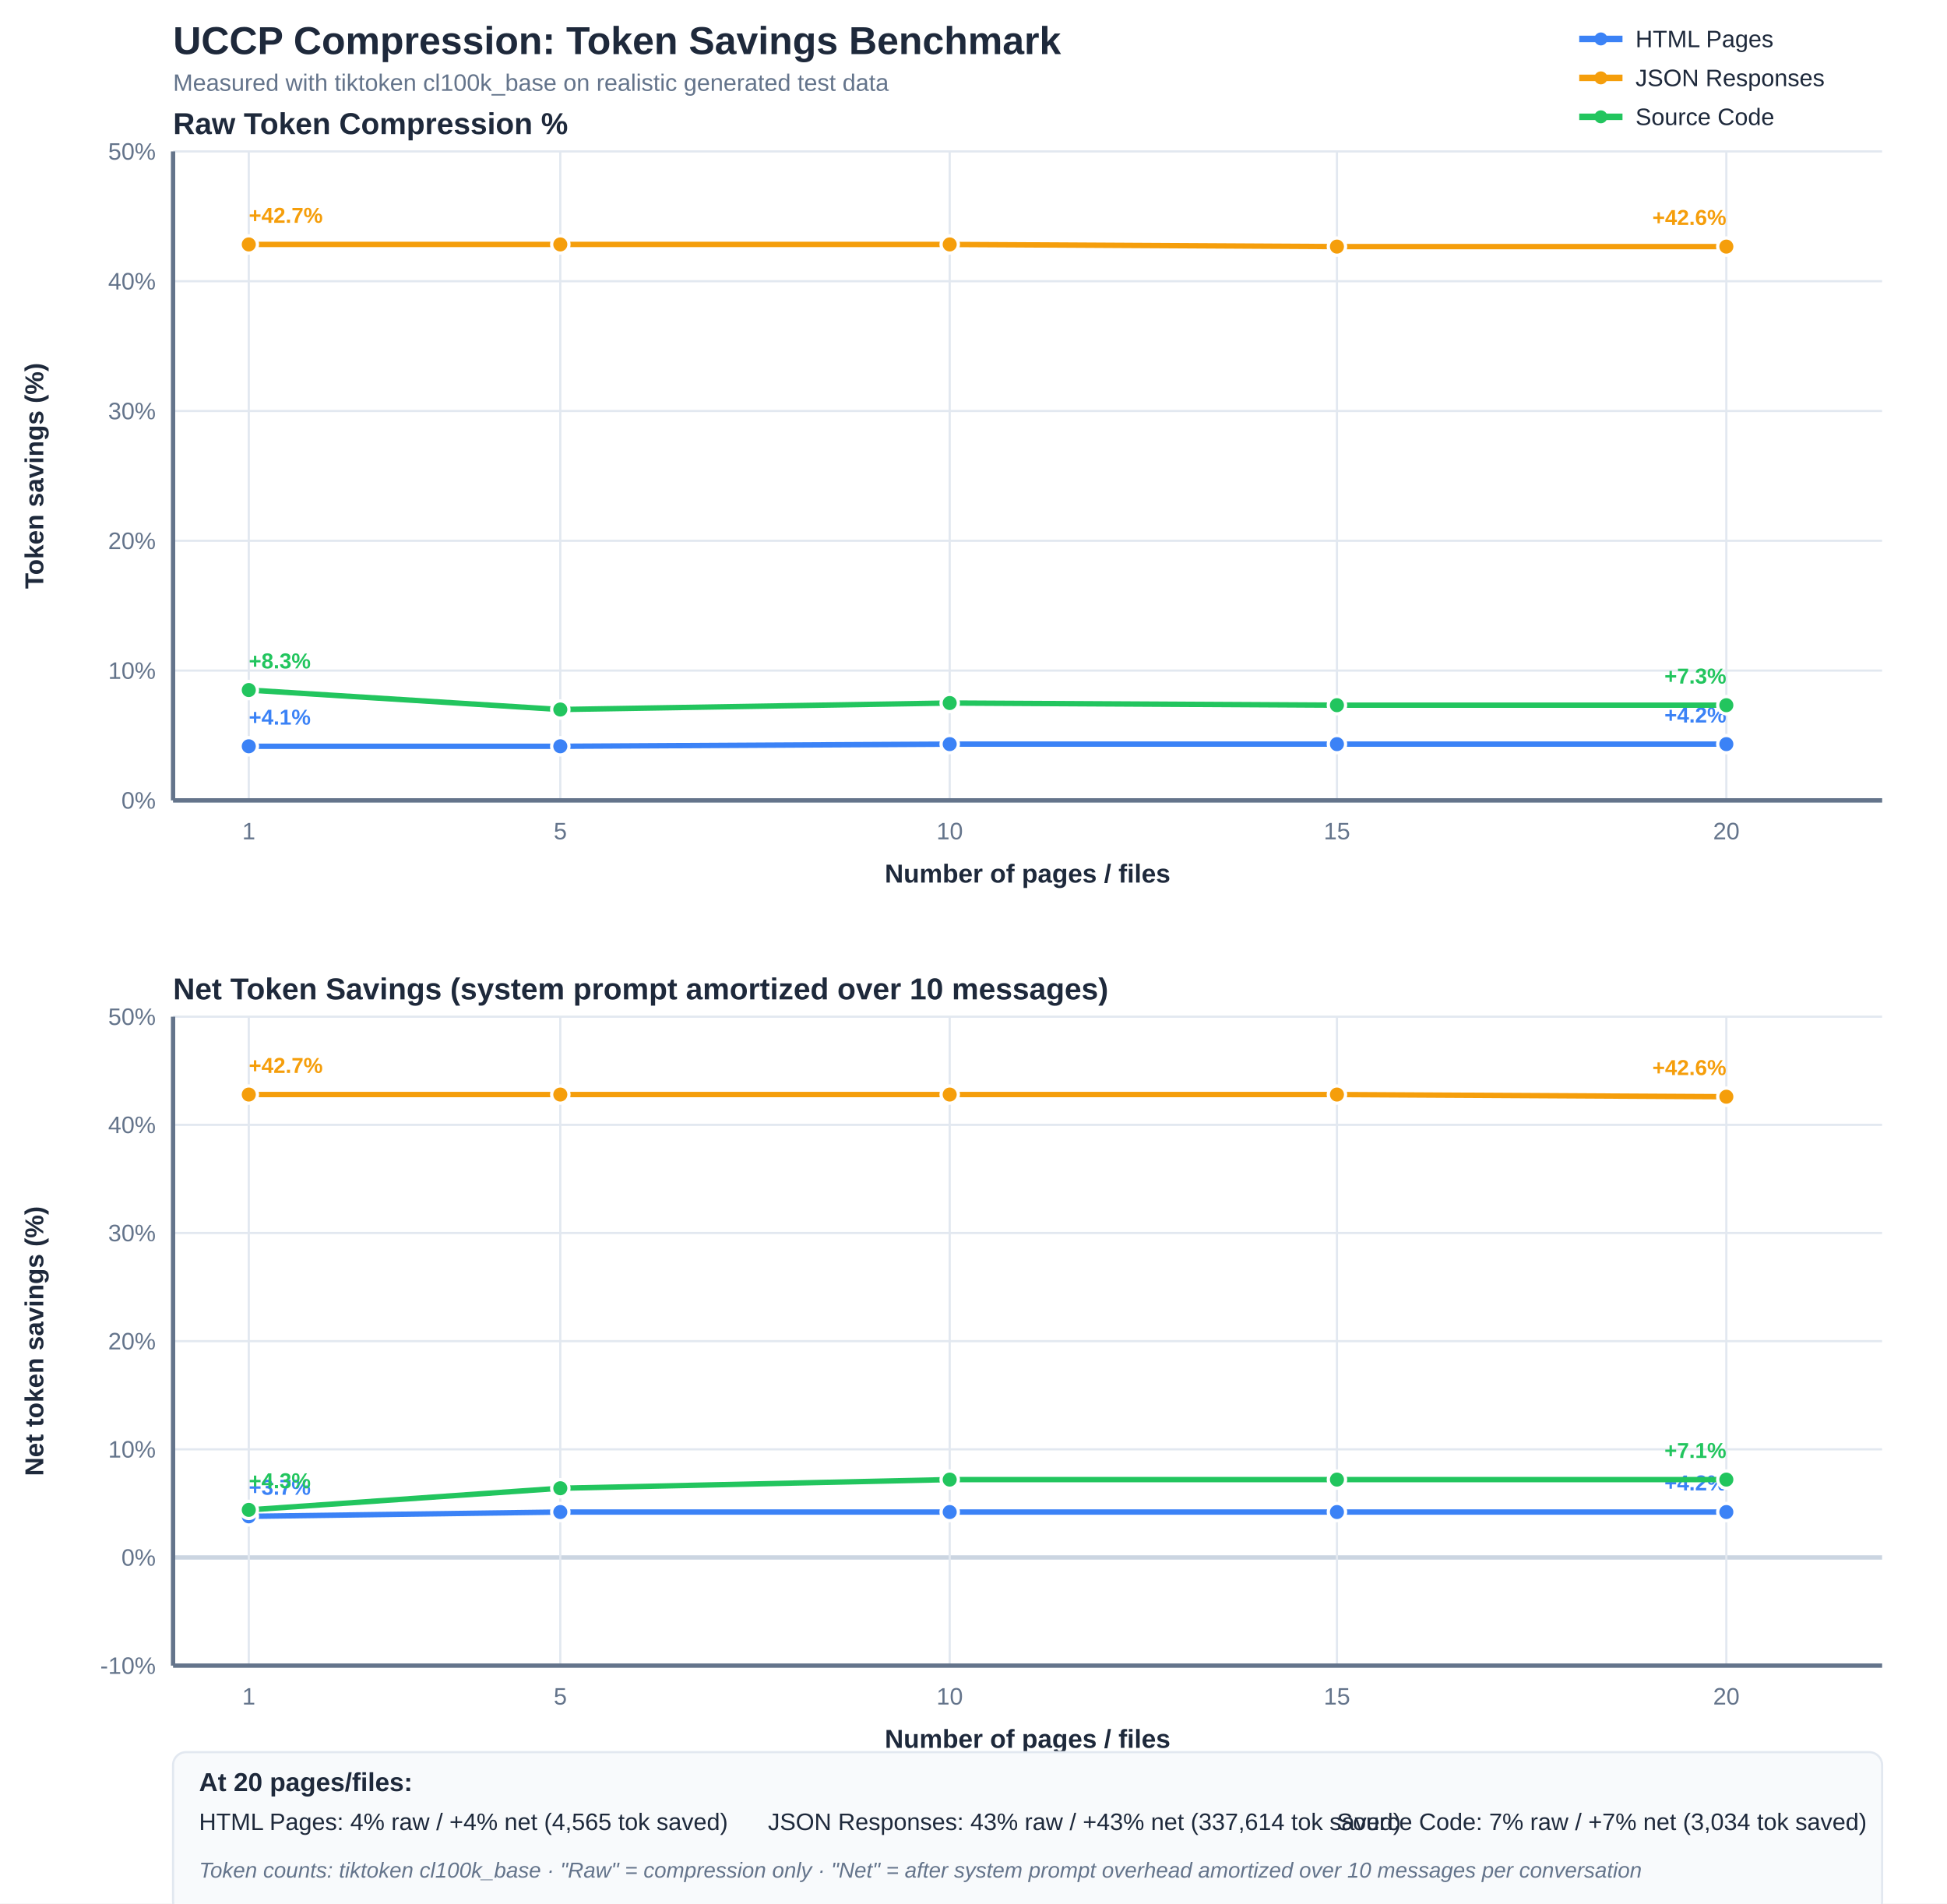
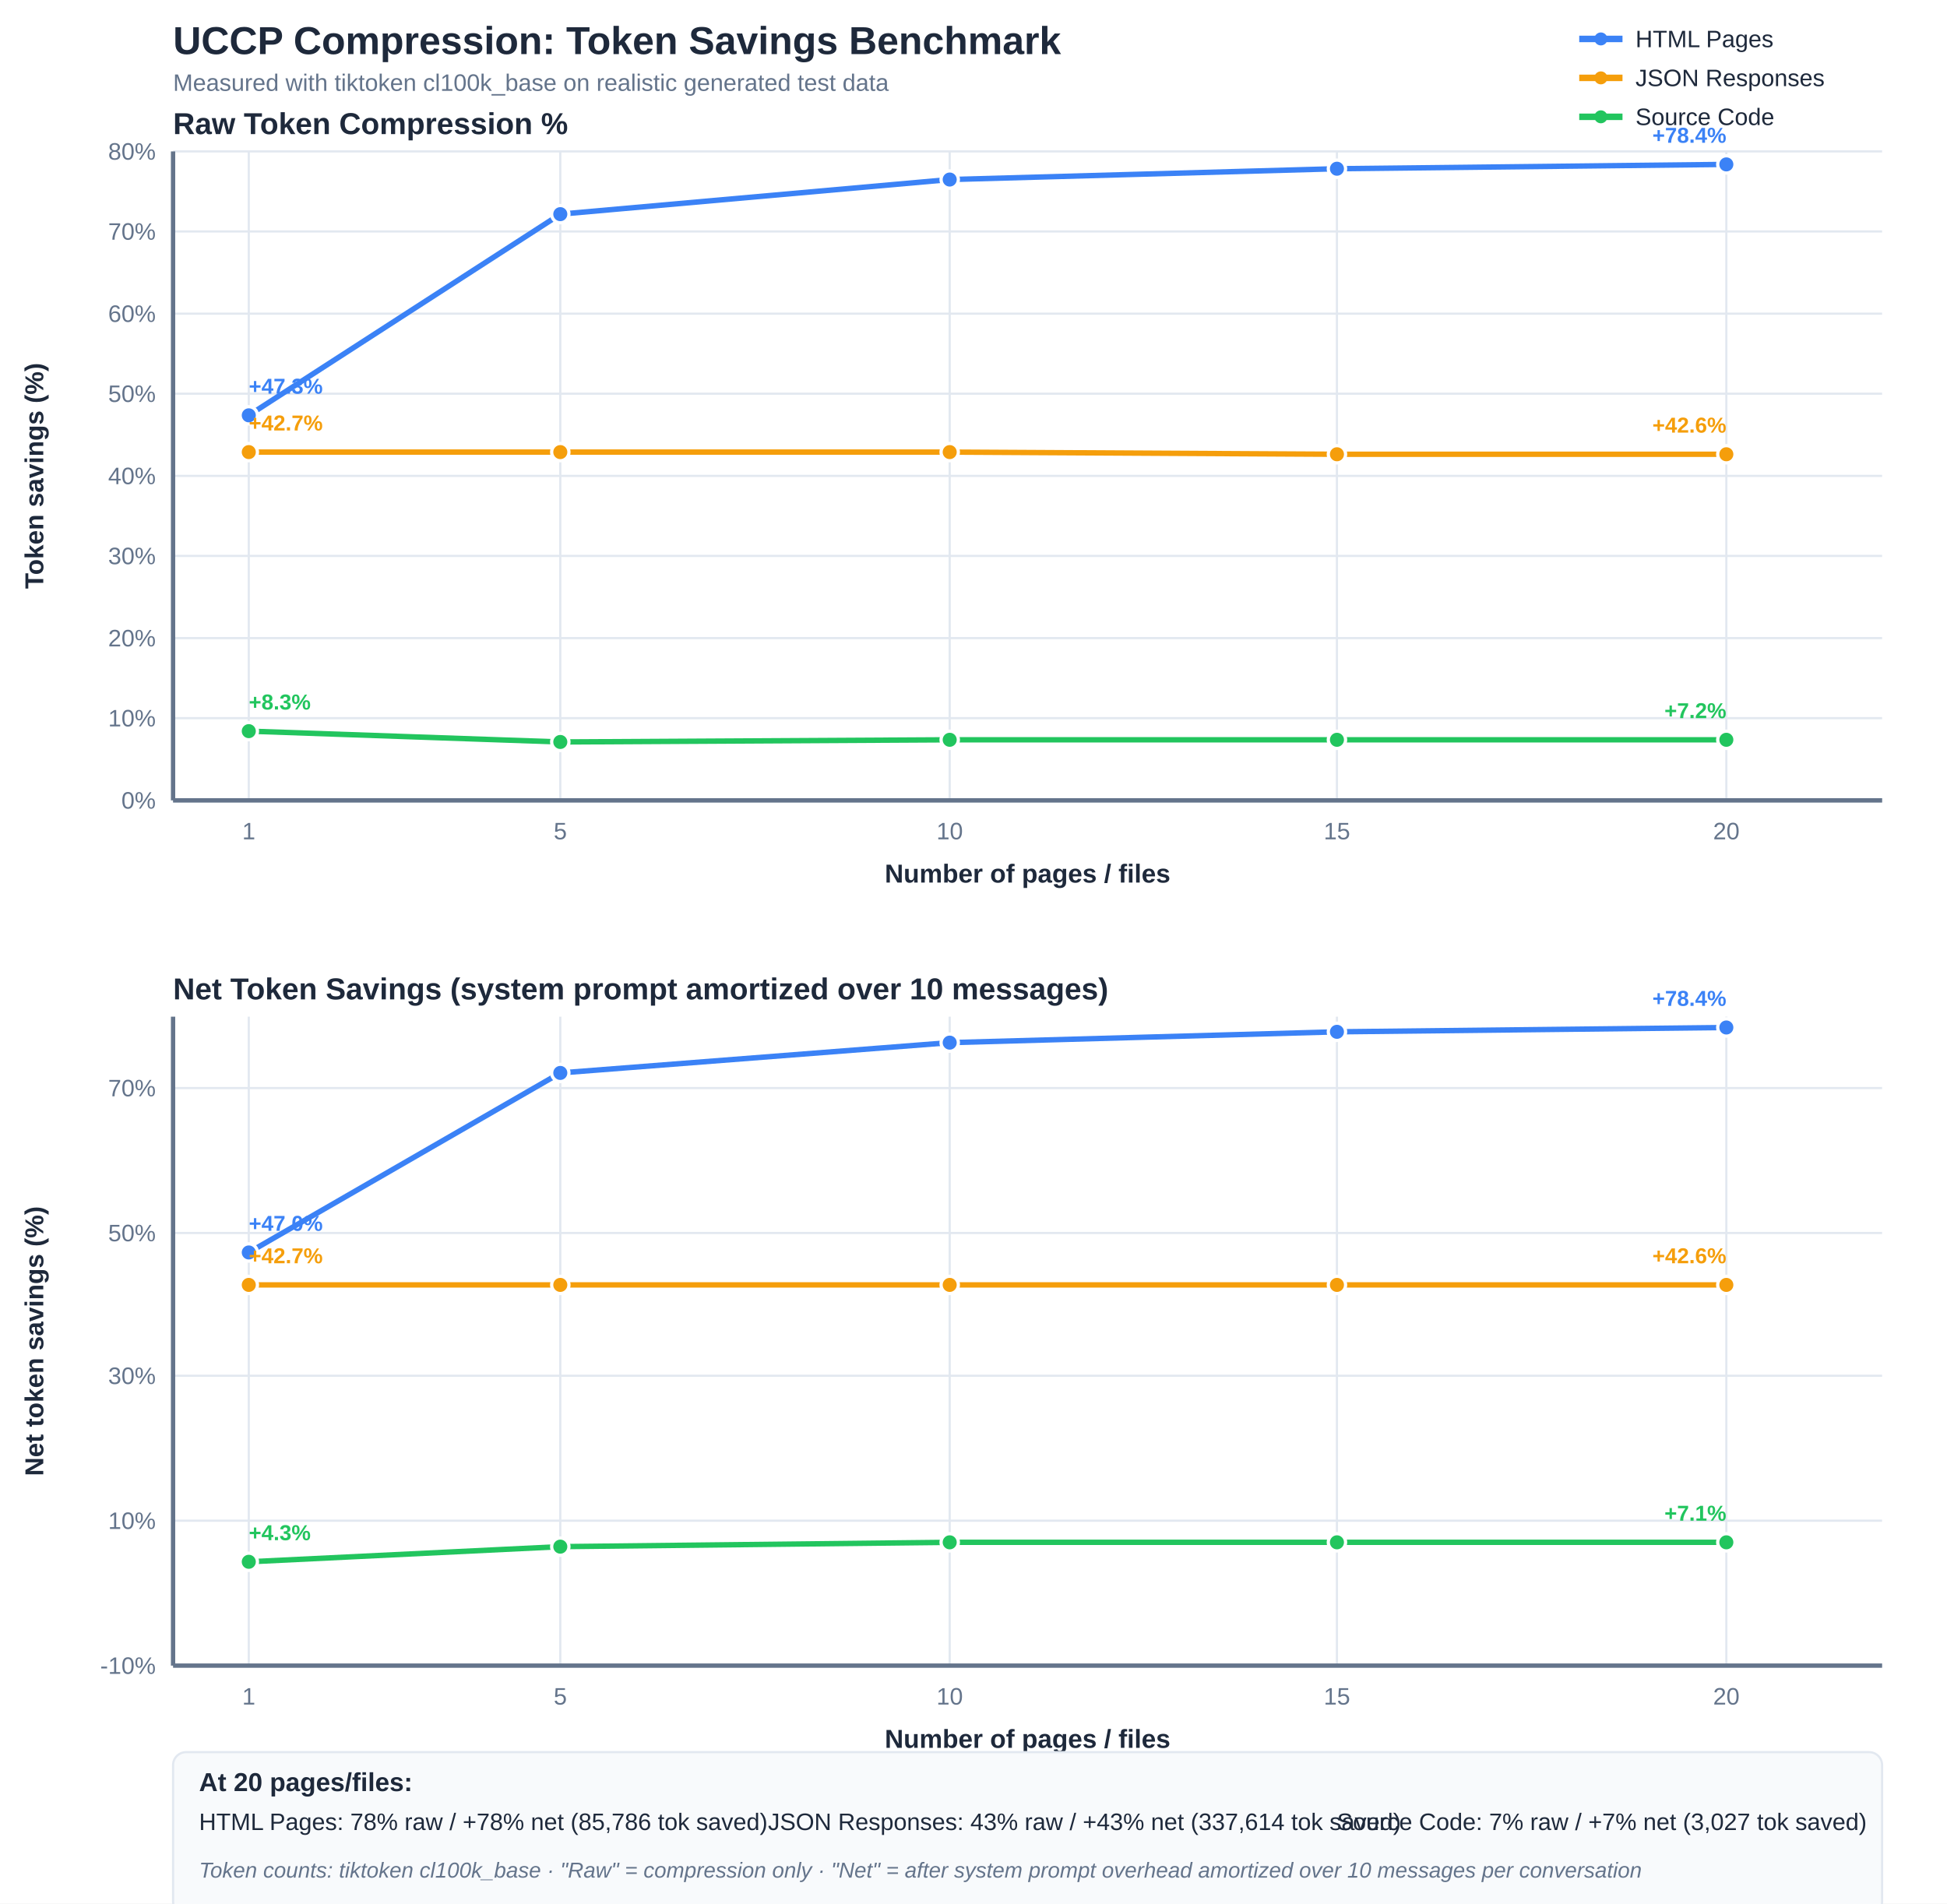
<svg xmlns="http://www.w3.org/2000/svg" width="900" height="880" viewBox="0 0 900 880">
  <rect width="900" height="880" fill="#ffffff" />
  <style>
    .title { font-family: Arial, Helvetica, sans-serif; font-size: 18px; font-weight: bold; fill: #1e293b; }
    .chart-title { font-family: Arial, Helvetica, sans-serif; font-size: 14px; font-weight: bold; fill: #1e293b; }
    .subtitle { font-family: Arial, Helvetica, sans-serif; font-size: 11px; fill: #64748b; }
    .axis-label { font-family: Arial, Helvetica, sans-serif; font-size: 11px; fill: #64748b; }
    .axis-title { font-family: Arial, Helvetica, sans-serif; font-size: 12px; fill: #1e293b; font-weight: bold; }
    .legend-text { font-family: Arial, Helvetica, sans-serif; font-size: 11px; fill: #1e293b; }
    .note { font-family: Arial, Helvetica, sans-serif; font-size: 10px; fill: #64748b; font-style: italic; }
    .data-label { font-family: Arial, Helvetica, sans-serif; font-size: 10px; font-weight: bold; }
    .summary-title { font-family: Arial, Helvetica, sans-serif; font-size: 12px; font-weight: bold; fill: #1e293b; }
    .summary-text { font-family: Arial, Helvetica, sans-serif; font-size: 11px; fill: #1e293b; }
  </style>
  <text x="80" y="25" class="title">UCCP Compression: Token Savings Benchmark</text>
  <text x="80" y="42" class="subtitle">Measured with tiktoken cl100k_base on realistic generated test data</text>
  <line x1="730" y1="18" x2="750" y2="18" stroke="#3b82f6" stroke-width="3" />
  <circle cx="740" cy="18" r="3" fill="#3b82f6" />
  <text x="756" y="18" class="legend-text" dominant-baseline="central">HTML Pages</text>
  <line x1="730" y1="36" x2="750" y2="36" stroke="#f59e0b" stroke-width="3" />
  <circle cx="740" cy="36" r="3" fill="#f59e0b" />
  <text x="756" y="36" class="legend-text" dominant-baseline="central">JSON Responses</text>
  <line x1="730" y1="54" x2="750" y2="54" stroke="#22c55e" stroke-width="3" />
  <circle cx="740" cy="54" r="3" fill="#22c55e" />
  <text x="756" y="54" class="legend-text" dominant-baseline="central">Source Code</text>
  <text x="80" y="62" class="chart-title">Raw Token Compression %</text>
  <line x1="80" y1="370" x2="870" y2="370" stroke="#cbd5e1" stroke-width="2" />
  <text x="72" y="370" class="axis-label" text-anchor="end" dominant-baseline="central">0%</text>
-   <line x1="80" y1="310" x2="870" y2="310" stroke="#e2e8f0" stroke-width="1" />
-   <text x="72" y="310" class="axis-label" text-anchor="end" dominant-baseline="central">10%</text>
-   <line x1="80" y1="250" x2="870" y2="250" stroke="#e2e8f0" stroke-width="1" />
-   <text x="72" y="250" class="axis-label" text-anchor="end" dominant-baseline="central">20%</text>
-   <line x1="80" y1="190" x2="870" y2="190" stroke="#e2e8f0" stroke-width="1" />
-   <text x="72" y="190" class="axis-label" text-anchor="end" dominant-baseline="central">30%</text>
-   <line x1="80" y1="130" x2="870" y2="130" stroke="#e2e8f0" stroke-width="1" />
-   <text x="72" y="130" class="axis-label" text-anchor="end" dominant-baseline="central">40%</text>
+   <line x1="80" y1="332" x2="870" y2="332" stroke="#e2e8f0" stroke-width="1" />
+   <text x="72" y="332" class="axis-label" text-anchor="end" dominant-baseline="central">10%</text>
+   <line x1="80" y1="295" x2="870" y2="295" stroke="#e2e8f0" stroke-width="1" />
+   <text x="72" y="295" class="axis-label" text-anchor="end" dominant-baseline="central">20%</text>
+   <line x1="80" y1="257" x2="870" y2="257" stroke="#e2e8f0" stroke-width="1" />
+   <text x="72" y="257" class="axis-label" text-anchor="end" dominant-baseline="central">30%</text>
+   <line x1="80" y1="220" x2="870" y2="220" stroke="#e2e8f0" stroke-width="1" />
+   <text x="72" y="220" class="axis-label" text-anchor="end" dominant-baseline="central">40%</text>
+   <line x1="80" y1="182" x2="870" y2="182" stroke="#e2e8f0" stroke-width="1" />
+   <text x="72" y="182" class="axis-label" text-anchor="end" dominant-baseline="central">50%</text>
+   <line x1="80" y1="145" x2="870" y2="145" stroke="#e2e8f0" stroke-width="1" />
+   <text x="72" y="145" class="axis-label" text-anchor="end" dominant-baseline="central">60%</text>
+   <line x1="80" y1="107" x2="870" y2="107" stroke="#e2e8f0" stroke-width="1" />
+   <text x="72" y="107" class="axis-label" text-anchor="end" dominant-baseline="central">70%</text>
  <line x1="80" y1="70" x2="870" y2="70" stroke="#e2e8f0" stroke-width="1" />
-   <text x="72" y="70" class="axis-label" text-anchor="end" dominant-baseline="central">50%</text>
+   <text x="72" y="70" class="axis-label" text-anchor="end" dominant-baseline="central">80%</text>
  <line x1="115" y1="70" x2="115" y2="370" stroke="#e2e8f0" stroke-width="1" />
  <text x="115" y="388" class="axis-label" text-anchor="middle">1</text>
  <line x1="259" y1="70" x2="259" y2="370" stroke="#e2e8f0" stroke-width="1" />
  <text x="259" y="388" class="axis-label" text-anchor="middle">5</text>
  <line x1="439" y1="70" x2="439" y2="370" stroke="#e2e8f0" stroke-width="1" />
  <text x="439" y="388" class="axis-label" text-anchor="middle">10</text>
  <line x1="618" y1="70" x2="618" y2="370" stroke="#e2e8f0" stroke-width="1" />
  <text x="618" y="388" class="axis-label" text-anchor="middle">15</text>
  <line x1="798" y1="70" x2="798" y2="370" stroke="#e2e8f0" stroke-width="1" />
  <text x="798" y="388" class="axis-label" text-anchor="middle">20</text>
  <text x="475" y="408" class="axis-title" text-anchor="middle">Number of pages / files</text>
  <text x="20" y="220" class="axis-title" text-anchor="middle" transform="rotate(-90 20 220)">Token savings (%)</text>
  <line x1="80" y1="70" x2="80" y2="370" stroke="#64748b" stroke-width="2" />
  <line x1="80" y1="370" x2="870" y2="370" stroke="#64748b" stroke-width="2" />
-   <polyline points="115,345 259,345 439,344 618,344 798,344" fill="none" stroke="#3b82f6" stroke-width="2.5" stroke-linejoin="round" />
-   <circle cx="115" cy="345" r="4" fill="#3b82f6" stroke="white" stroke-width="1.5" />
-   <text x="115" y="335" class="data-label" fill="#3b82f6" text-anchor="start">+4.1%</text>
-   <circle cx="259" cy="345" r="4" fill="#3b82f6" stroke="white" stroke-width="1.5" />
-   <circle cx="439" cy="344" r="4" fill="#3b82f6" stroke="white" stroke-width="1.5" />
-   <circle cx="618" cy="344" r="4" fill="#3b82f6" stroke="white" stroke-width="1.5" />
-   <circle cx="798" cy="344" r="4" fill="#3b82f6" stroke="white" stroke-width="1.5" />
-   <text x="798" y="334" class="data-label" fill="#3b82f6" text-anchor="end">+4.2%</text>
-   <polyline points="115,113 259,113 439,113 618,114 798,114" fill="none" stroke="#f59e0b" stroke-width="2.5" stroke-linejoin="round" />
-   <circle cx="115" cy="113" r="4" fill="#f59e0b" stroke="white" stroke-width="1.5" />
-   <text x="115" y="103" class="data-label" fill="#f59e0b" text-anchor="start">+42.7%</text>
-   <circle cx="259" cy="113" r="4" fill="#f59e0b" stroke="white" stroke-width="1.5" />
-   <circle cx="439" cy="113" r="4" fill="#f59e0b" stroke="white" stroke-width="1.5" />
-   <circle cx="618" cy="114" r="4" fill="#f59e0b" stroke="white" stroke-width="1.5" />
-   <circle cx="798" cy="114" r="4" fill="#f59e0b" stroke="white" stroke-width="1.5" />
-   <text x="798" y="104" class="data-label" fill="#f59e0b" text-anchor="end">+42.6%</text>
-   <polyline points="115,319 259,328 439,325 618,326 798,326" fill="none" stroke="#22c55e" stroke-width="2.5" stroke-linejoin="round" />
-   <circle cx="115" cy="319" r="4" fill="#22c55e" stroke="white" stroke-width="1.5" />
-   <text x="115" y="309" class="data-label" fill="#22c55e" text-anchor="start">+8.3%</text>
-   <circle cx="259" cy="328" r="4" fill="#22c55e" stroke="white" stroke-width="1.5" />
-   <circle cx="439" cy="325" r="4" fill="#22c55e" stroke="white" stroke-width="1.5" />
-   <circle cx="618" cy="326" r="4" fill="#22c55e" stroke="white" stroke-width="1.5" />
-   <circle cx="798" cy="326" r="4" fill="#22c55e" stroke="white" stroke-width="1.5" />
-   <text x="798" y="316" class="data-label" fill="#22c55e" text-anchor="end">+7.3%</text>
+   <polyline points="115,192 259,99 439,83 618,78 798,76" fill="none" stroke="#3b82f6" stroke-width="2.5" stroke-linejoin="round" />
+   <circle cx="115" cy="192" r="4" fill="#3b82f6" stroke="white" stroke-width="1.5" />
+   <text x="115" y="182" class="data-label" fill="#3b82f6" text-anchor="start">+47.3%</text>
+   <circle cx="259" cy="99" r="4" fill="#3b82f6" stroke="white" stroke-width="1.5" />
+   <circle cx="439" cy="83" r="4" fill="#3b82f6" stroke="white" stroke-width="1.5" />
+   <circle cx="618" cy="78" r="4" fill="#3b82f6" stroke="white" stroke-width="1.5" />
+   <circle cx="798" cy="76" r="4" fill="#3b82f6" stroke="white" stroke-width="1.5" />
+   <text x="798" y="66" class="data-label" fill="#3b82f6" text-anchor="end">+78.4%</text>
+   <polyline points="115,209 259,209 439,209 618,210 798,210" fill="none" stroke="#f59e0b" stroke-width="2.5" stroke-linejoin="round" />
+   <circle cx="115" cy="209" r="4" fill="#f59e0b" stroke="white" stroke-width="1.5" />
+   <text x="115" y="199" class="data-label" fill="#f59e0b" text-anchor="start">+42.7%</text>
+   <circle cx="259" cy="209" r="4" fill="#f59e0b" stroke="white" stroke-width="1.5" />
+   <circle cx="439" cy="209" r="4" fill="#f59e0b" stroke="white" stroke-width="1.5" />
+   <circle cx="618" cy="210" r="4" fill="#f59e0b" stroke="white" stroke-width="1.5" />
+   <circle cx="798" cy="210" r="4" fill="#f59e0b" stroke="white" stroke-width="1.5" />
+   <text x="798" y="200" class="data-label" fill="#f59e0b" text-anchor="end">+42.6%</text>
+   <polyline points="115,338 259,343 439,342 618,342 798,342" fill="none" stroke="#22c55e" stroke-width="2.5" stroke-linejoin="round" />
+   <circle cx="115" cy="338" r="4" fill="#22c55e" stroke="white" stroke-width="1.5" />
+   <text x="115" y="328" class="data-label" fill="#22c55e" text-anchor="start">+8.3%</text>
+   <circle cx="259" cy="343" r="4" fill="#22c55e" stroke="white" stroke-width="1.5" />
+   <circle cx="439" cy="342" r="4" fill="#22c55e" stroke="white" stroke-width="1.5" />
+   <circle cx="618" cy="342" r="4" fill="#22c55e" stroke="white" stroke-width="1.5" />
+   <circle cx="798" cy="342" r="4" fill="#22c55e" stroke="white" stroke-width="1.5" />
+   <text x="798" y="332" class="data-label" fill="#22c55e" text-anchor="end">+7.2%</text>
  <text x="80" y="462" class="chart-title">Net Token Savings (system prompt amortized over 10 messages)</text>
  <line x1="80" y1="770" x2="870" y2="770" stroke="#e2e8f0" stroke-width="1" />
  <text x="72" y="770" class="axis-label" text-anchor="end" dominant-baseline="central">-10%</text>
-   <line x1="80" y1="720" x2="870" y2="720" stroke="#cbd5e1" stroke-width="2" />
-   <text x="72" y="720" class="axis-label" text-anchor="end" dominant-baseline="central">0%</text>
-   <line x1="80" y1="670" x2="870" y2="670" stroke="#e2e8f0" stroke-width="1" />
-   <text x="72" y="670" class="axis-label" text-anchor="end" dominant-baseline="central">10%</text>
-   <line x1="80" y1="620" x2="870" y2="620" stroke="#e2e8f0" stroke-width="1" />
-   <text x="72" y="620" class="axis-label" text-anchor="end" dominant-baseline="central">20%</text>
+   <line x1="80" y1="703" x2="870" y2="703" stroke="#e2e8f0" stroke-width="1" />
+   <text x="72" y="703" class="axis-label" text-anchor="end" dominant-baseline="central">10%</text>
+   <line x1="80" y1="636" x2="870" y2="636" stroke="#e2e8f0" stroke-width="1" />
+   <text x="72" y="636" class="axis-label" text-anchor="end" dominant-baseline="central">30%</text>
  <line x1="80" y1="570" x2="870" y2="570" stroke="#e2e8f0" stroke-width="1" />
-   <text x="72" y="570" class="axis-label" text-anchor="end" dominant-baseline="central">30%</text>
-   <line x1="80" y1="520" x2="870" y2="520" stroke="#e2e8f0" stroke-width="1" />
-   <text x="72" y="520" class="axis-label" text-anchor="end" dominant-baseline="central">40%</text>
-   <line x1="80" y1="470" x2="870" y2="470" stroke="#e2e8f0" stroke-width="1" />
-   <text x="72" y="470" class="axis-label" text-anchor="end" dominant-baseline="central">50%</text>
+   <text x="72" y="570" class="axis-label" text-anchor="end" dominant-baseline="central">50%</text>
+   <line x1="80" y1="503" x2="870" y2="503" stroke="#e2e8f0" stroke-width="1" />
+   <text x="72" y="503" class="axis-label" text-anchor="end" dominant-baseline="central">70%</text>
  <line x1="115" y1="470" x2="115" y2="770" stroke="#e2e8f0" stroke-width="1" />
  <text x="115" y="788" class="axis-label" text-anchor="middle">1</text>
  <line x1="259" y1="470" x2="259" y2="770" stroke="#e2e8f0" stroke-width="1" />
  <text x="259" y="788" class="axis-label" text-anchor="middle">5</text>
  <line x1="439" y1="470" x2="439" y2="770" stroke="#e2e8f0" stroke-width="1" />
  <text x="439" y="788" class="axis-label" text-anchor="middle">10</text>
  <line x1="618" y1="470" x2="618" y2="770" stroke="#e2e8f0" stroke-width="1" />
  <text x="618" y="788" class="axis-label" text-anchor="middle">15</text>
  <line x1="798" y1="470" x2="798" y2="770" stroke="#e2e8f0" stroke-width="1" />
  <text x="798" y="788" class="axis-label" text-anchor="middle">20</text>
  <text x="475" y="808" class="axis-title" text-anchor="middle">Number of pages / files</text>
  <text x="20" y="620" class="axis-title" text-anchor="middle" transform="rotate(-90 20 620)">Net token savings (%)</text>
  <line x1="80" y1="470" x2="80" y2="770" stroke="#64748b" stroke-width="2" />
  <line x1="80" y1="770" x2="870" y2="770" stroke="#64748b" stroke-width="2" />
-   <polyline points="115,701 259,699 439,699 618,699 798,699" fill="none" stroke="#3b82f6" stroke-width="2.5" stroke-linejoin="round" />
-   <circle cx="115" cy="701" r="4" fill="#3b82f6" stroke="white" stroke-width="1.5" />
-   <text x="115" y="691" class="data-label" fill="#3b82f6" text-anchor="start">+3.7%</text>
-   <circle cx="259" cy="699" r="4" fill="#3b82f6" stroke="white" stroke-width="1.5" />
-   <circle cx="439" cy="699" r="4" fill="#3b82f6" stroke="white" stroke-width="1.5" />
-   <circle cx="618" cy="699" r="4" fill="#3b82f6" stroke="white" stroke-width="1.5" />
-   <circle cx="798" cy="699" r="4" fill="#3b82f6" stroke="white" stroke-width="1.5" />
-   <text x="798" y="689" class="data-label" fill="#3b82f6" text-anchor="end">+4.2%</text>
-   <polyline points="115,506 259,506 439,506 618,506 798,507" fill="none" stroke="#f59e0b" stroke-width="2.5" stroke-linejoin="round" />
-   <circle cx="115" cy="506" r="4" fill="#f59e0b" stroke="white" stroke-width="1.5" />
-   <text x="115" y="496" class="data-label" fill="#f59e0b" text-anchor="start">+42.7%</text>
-   <circle cx="259" cy="506" r="4" fill="#f59e0b" stroke="white" stroke-width="1.5" />
-   <circle cx="439" cy="506" r="4" fill="#f59e0b" stroke="white" stroke-width="1.5" />
-   <circle cx="618" cy="506" r="4" fill="#f59e0b" stroke="white" stroke-width="1.5" />
-   <circle cx="798" cy="507" r="4" fill="#f59e0b" stroke="white" stroke-width="1.5" />
-   <text x="798" y="497" class="data-label" fill="#f59e0b" text-anchor="end">+42.6%</text>
-   <polyline points="115,698 259,688 439,684 618,684 798,684" fill="none" stroke="#22c55e" stroke-width="2.5" stroke-linejoin="round" />
-   <circle cx="115" cy="698" r="4" fill="#22c55e" stroke="white" stroke-width="1.5" />
-   <text x="115" y="688" class="data-label" fill="#22c55e" text-anchor="start">+4.3%</text>
-   <circle cx="259" cy="688" r="4" fill="#22c55e" stroke="white" stroke-width="1.5" />
-   <circle cx="439" cy="684" r="4" fill="#22c55e" stroke="white" stroke-width="1.5" />
-   <circle cx="618" cy="684" r="4" fill="#22c55e" stroke="white" stroke-width="1.5" />
-   <circle cx="798" cy="684" r="4" fill="#22c55e" stroke="white" stroke-width="1.5" />
-   <text x="798" y="674" class="data-label" fill="#22c55e" text-anchor="end">+7.1%</text>
+   <polyline points="115,579 259,496 439,482 618,477 798,475" fill="none" stroke="#3b82f6" stroke-width="2.5" stroke-linejoin="round" />
+   <circle cx="115" cy="579" r="4" fill="#3b82f6" stroke="white" stroke-width="1.5" />
+   <text x="115" y="569" class="data-label" fill="#3b82f6" text-anchor="start">+47.0%</text>
+   <circle cx="259" cy="496" r="4" fill="#3b82f6" stroke="white" stroke-width="1.5" />
+   <circle cx="439" cy="482" r="4" fill="#3b82f6" stroke="white" stroke-width="1.5" />
+   <circle cx="618" cy="477" r="4" fill="#3b82f6" stroke="white" stroke-width="1.5" />
+   <circle cx="798" cy="475" r="4" fill="#3b82f6" stroke="white" stroke-width="1.5" />
+   <text x="798" y="465" class="data-label" fill="#3b82f6" text-anchor="end">+78.4%</text>
+   <polyline points="115,594 259,594 439,594 618,594 798,594" fill="none" stroke="#f59e0b" stroke-width="2.5" stroke-linejoin="round" />
+   <circle cx="115" cy="594" r="4" fill="#f59e0b" stroke="white" stroke-width="1.5" />
+   <text x="115" y="584" class="data-label" fill="#f59e0b" text-anchor="start">+42.7%</text>
+   <circle cx="259" cy="594" r="4" fill="#f59e0b" stroke="white" stroke-width="1.5" />
+   <circle cx="439" cy="594" r="4" fill="#f59e0b" stroke="white" stroke-width="1.5" />
+   <circle cx="618" cy="594" r="4" fill="#f59e0b" stroke="white" stroke-width="1.5" />
+   <circle cx="798" cy="594" r="4" fill="#f59e0b" stroke="white" stroke-width="1.5" />
+   <text x="798" y="584" class="data-label" fill="#f59e0b" text-anchor="end">+42.6%</text>
+   <polyline points="115,722 259,715 439,713 618,713 798,713" fill="none" stroke="#22c55e" stroke-width="2.5" stroke-linejoin="round" />
+   <circle cx="115" cy="722" r="4" fill="#22c55e" stroke="white" stroke-width="1.5" />
+   <text x="115" y="712" class="data-label" fill="#22c55e" text-anchor="start">+4.3%</text>
+   <circle cx="259" cy="715" r="4" fill="#22c55e" stroke="white" stroke-width="1.5" />
+   <circle cx="439" cy="713" r="4" fill="#22c55e" stroke="white" stroke-width="1.5" />
+   <circle cx="618" cy="713" r="4" fill="#22c55e" stroke="white" stroke-width="1.5" />
+   <circle cx="798" cy="713" r="4" fill="#22c55e" stroke="white" stroke-width="1.5" />
+   <text x="798" y="703" class="data-label" fill="#22c55e" text-anchor="end">+7.1%</text>
  <rect x="80" y="810" width="790" height="75" rx="6" fill="#f8fafc" stroke="#e2e8f0" stroke-width="1" />
  <text x="92" y="828" class="summary-title">At 20 pages/files:</text>
-   <text x="92" y="846" class="summary-text" fill="#3b82f6">HTML Pages: 4% raw / +4% net (4,565 tok saved)</text>
+   <text x="92" y="846" class="summary-text" fill="#3b82f6">HTML Pages: 78% raw / +78% net (85,786 tok saved)</text>
  <text x="355" y="846" class="summary-text" fill="#f59e0b">JSON Responses: 43% raw / +43% net (337,614 tok saved)</text>
-   <text x="618" y="846" class="summary-text" fill="#22c55e">Source Code: 7% raw / +7% net (3,034 tok saved)</text>
+   <text x="618" y="846" class="summary-text" fill="#22c55e">Source Code: 7% raw / +7% net (3,027 tok saved)</text>
  <text x="92" y="868" class="note">Token counts: tiktoken cl100k_base · "Raw" = compression only · "Net" = after system prompt overhead amortized over 10 messages per conversation</text>
</svg>
